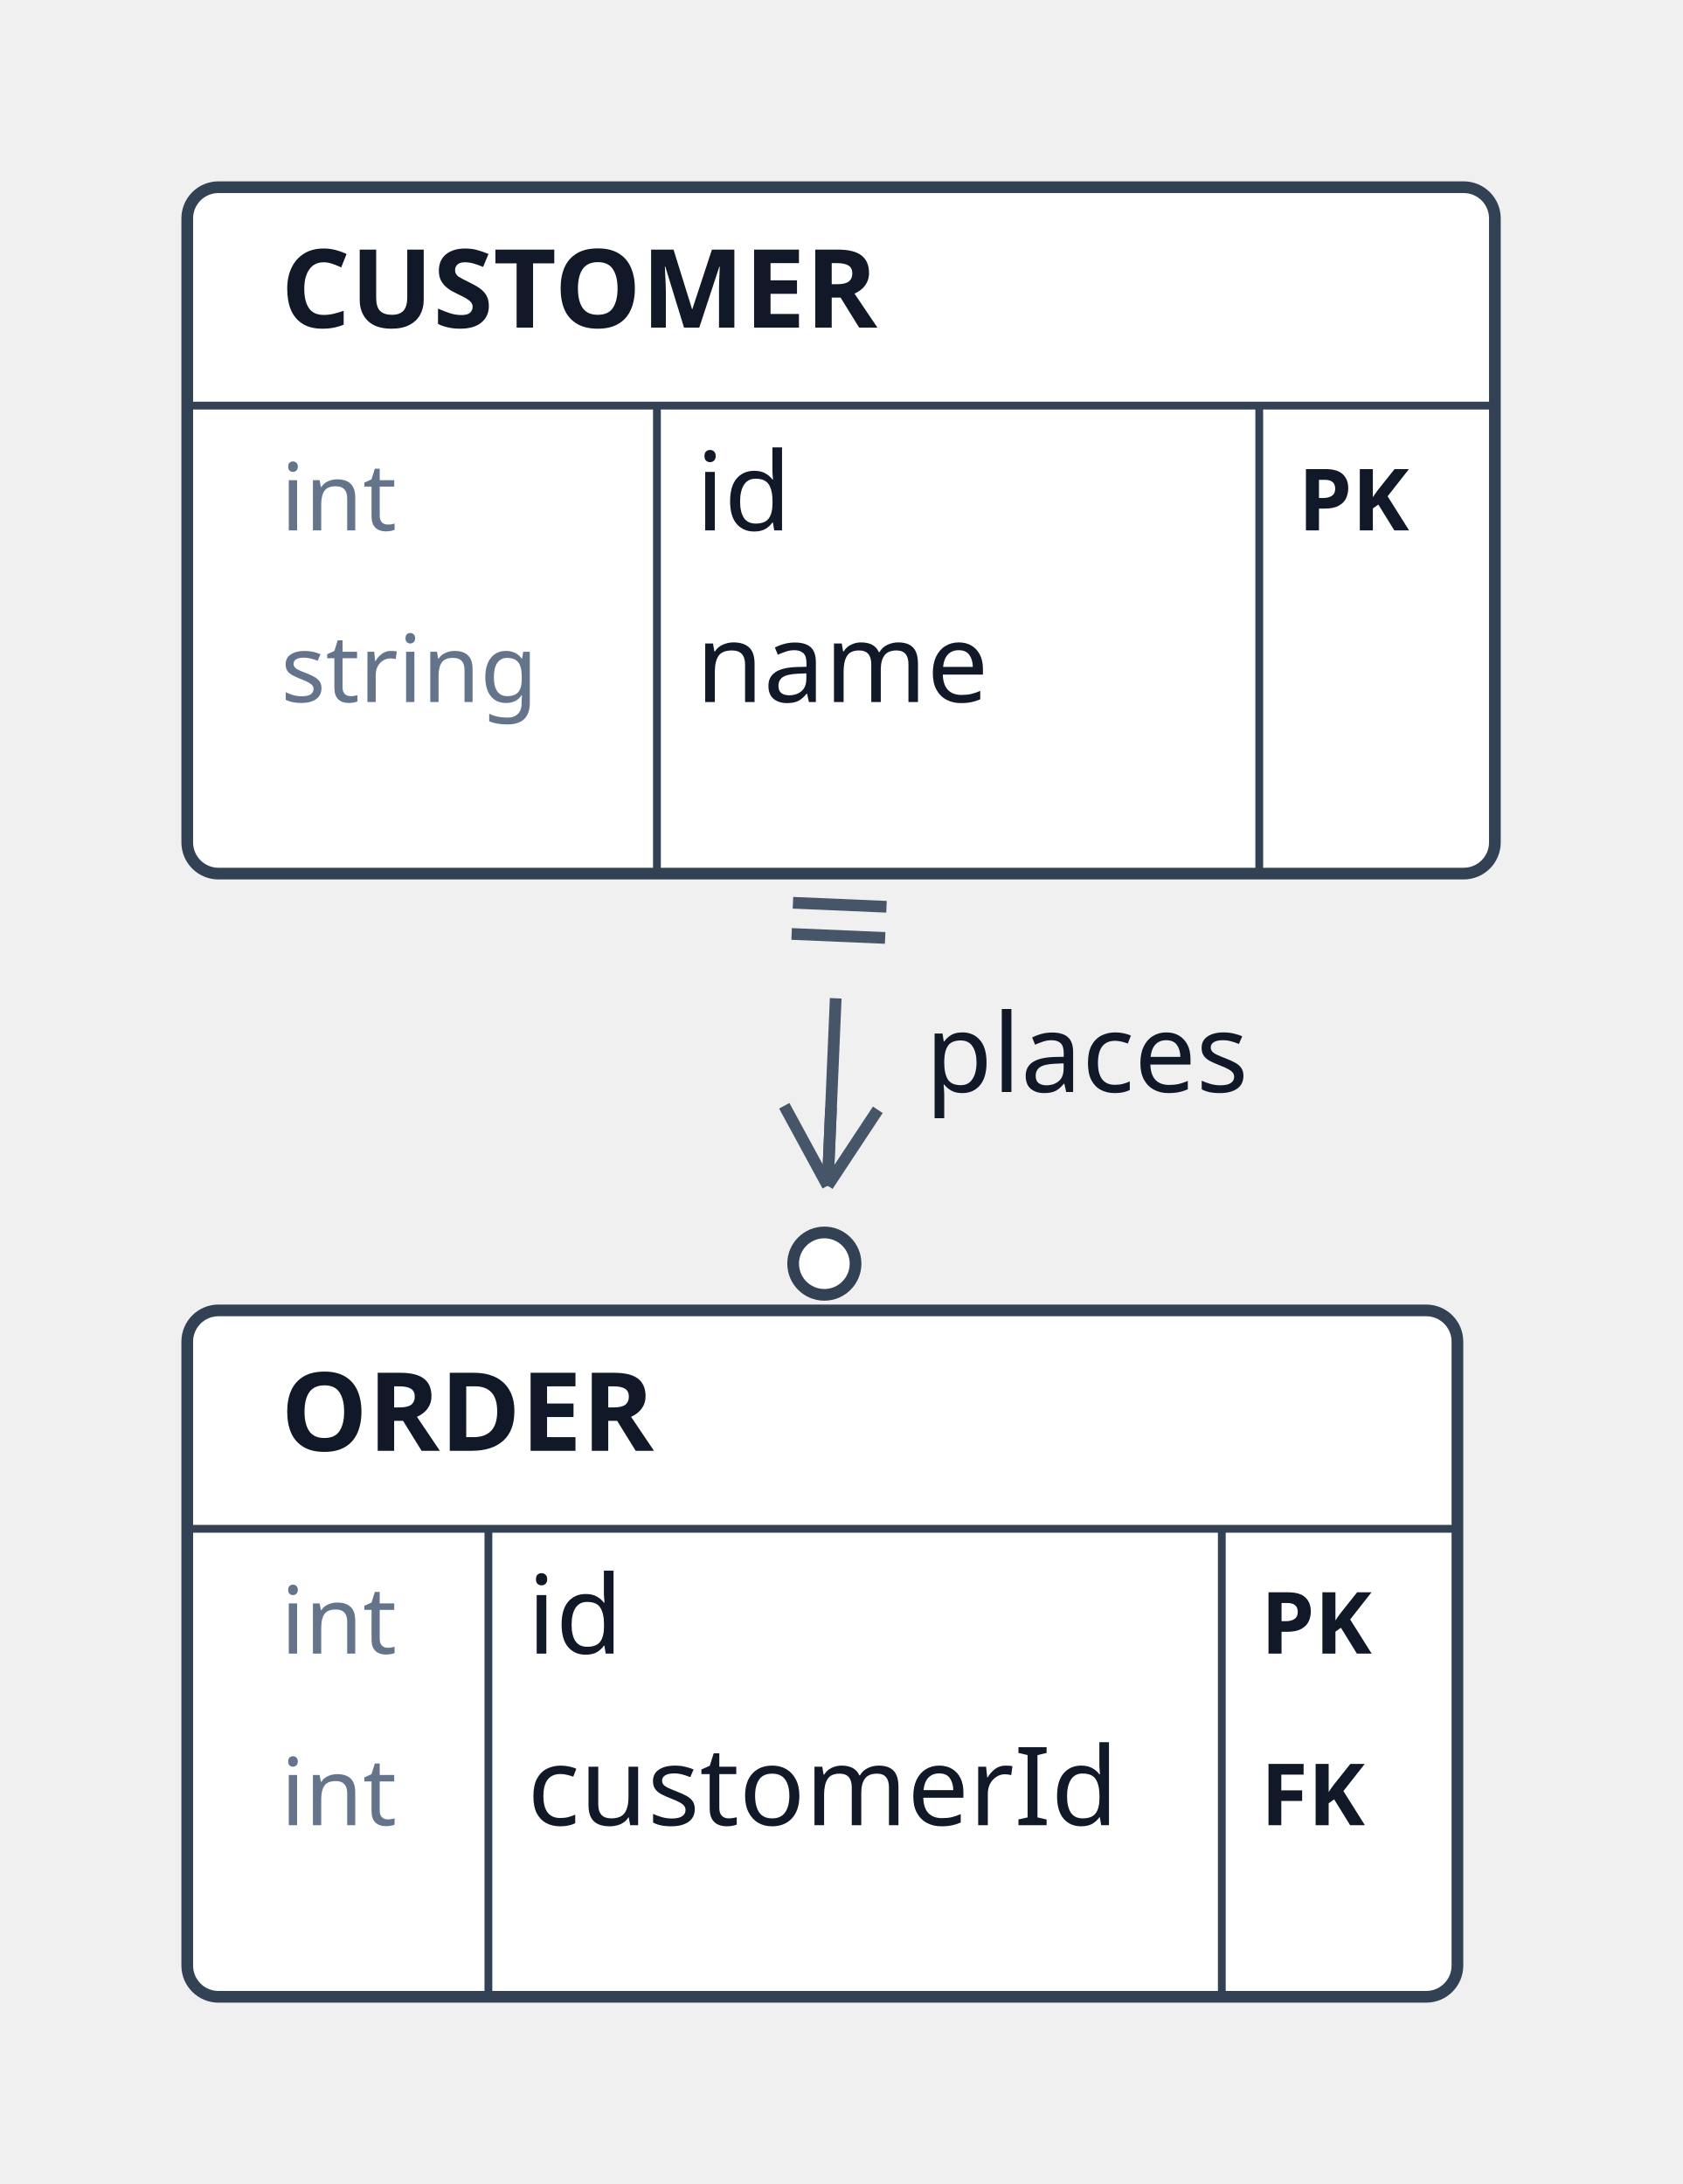
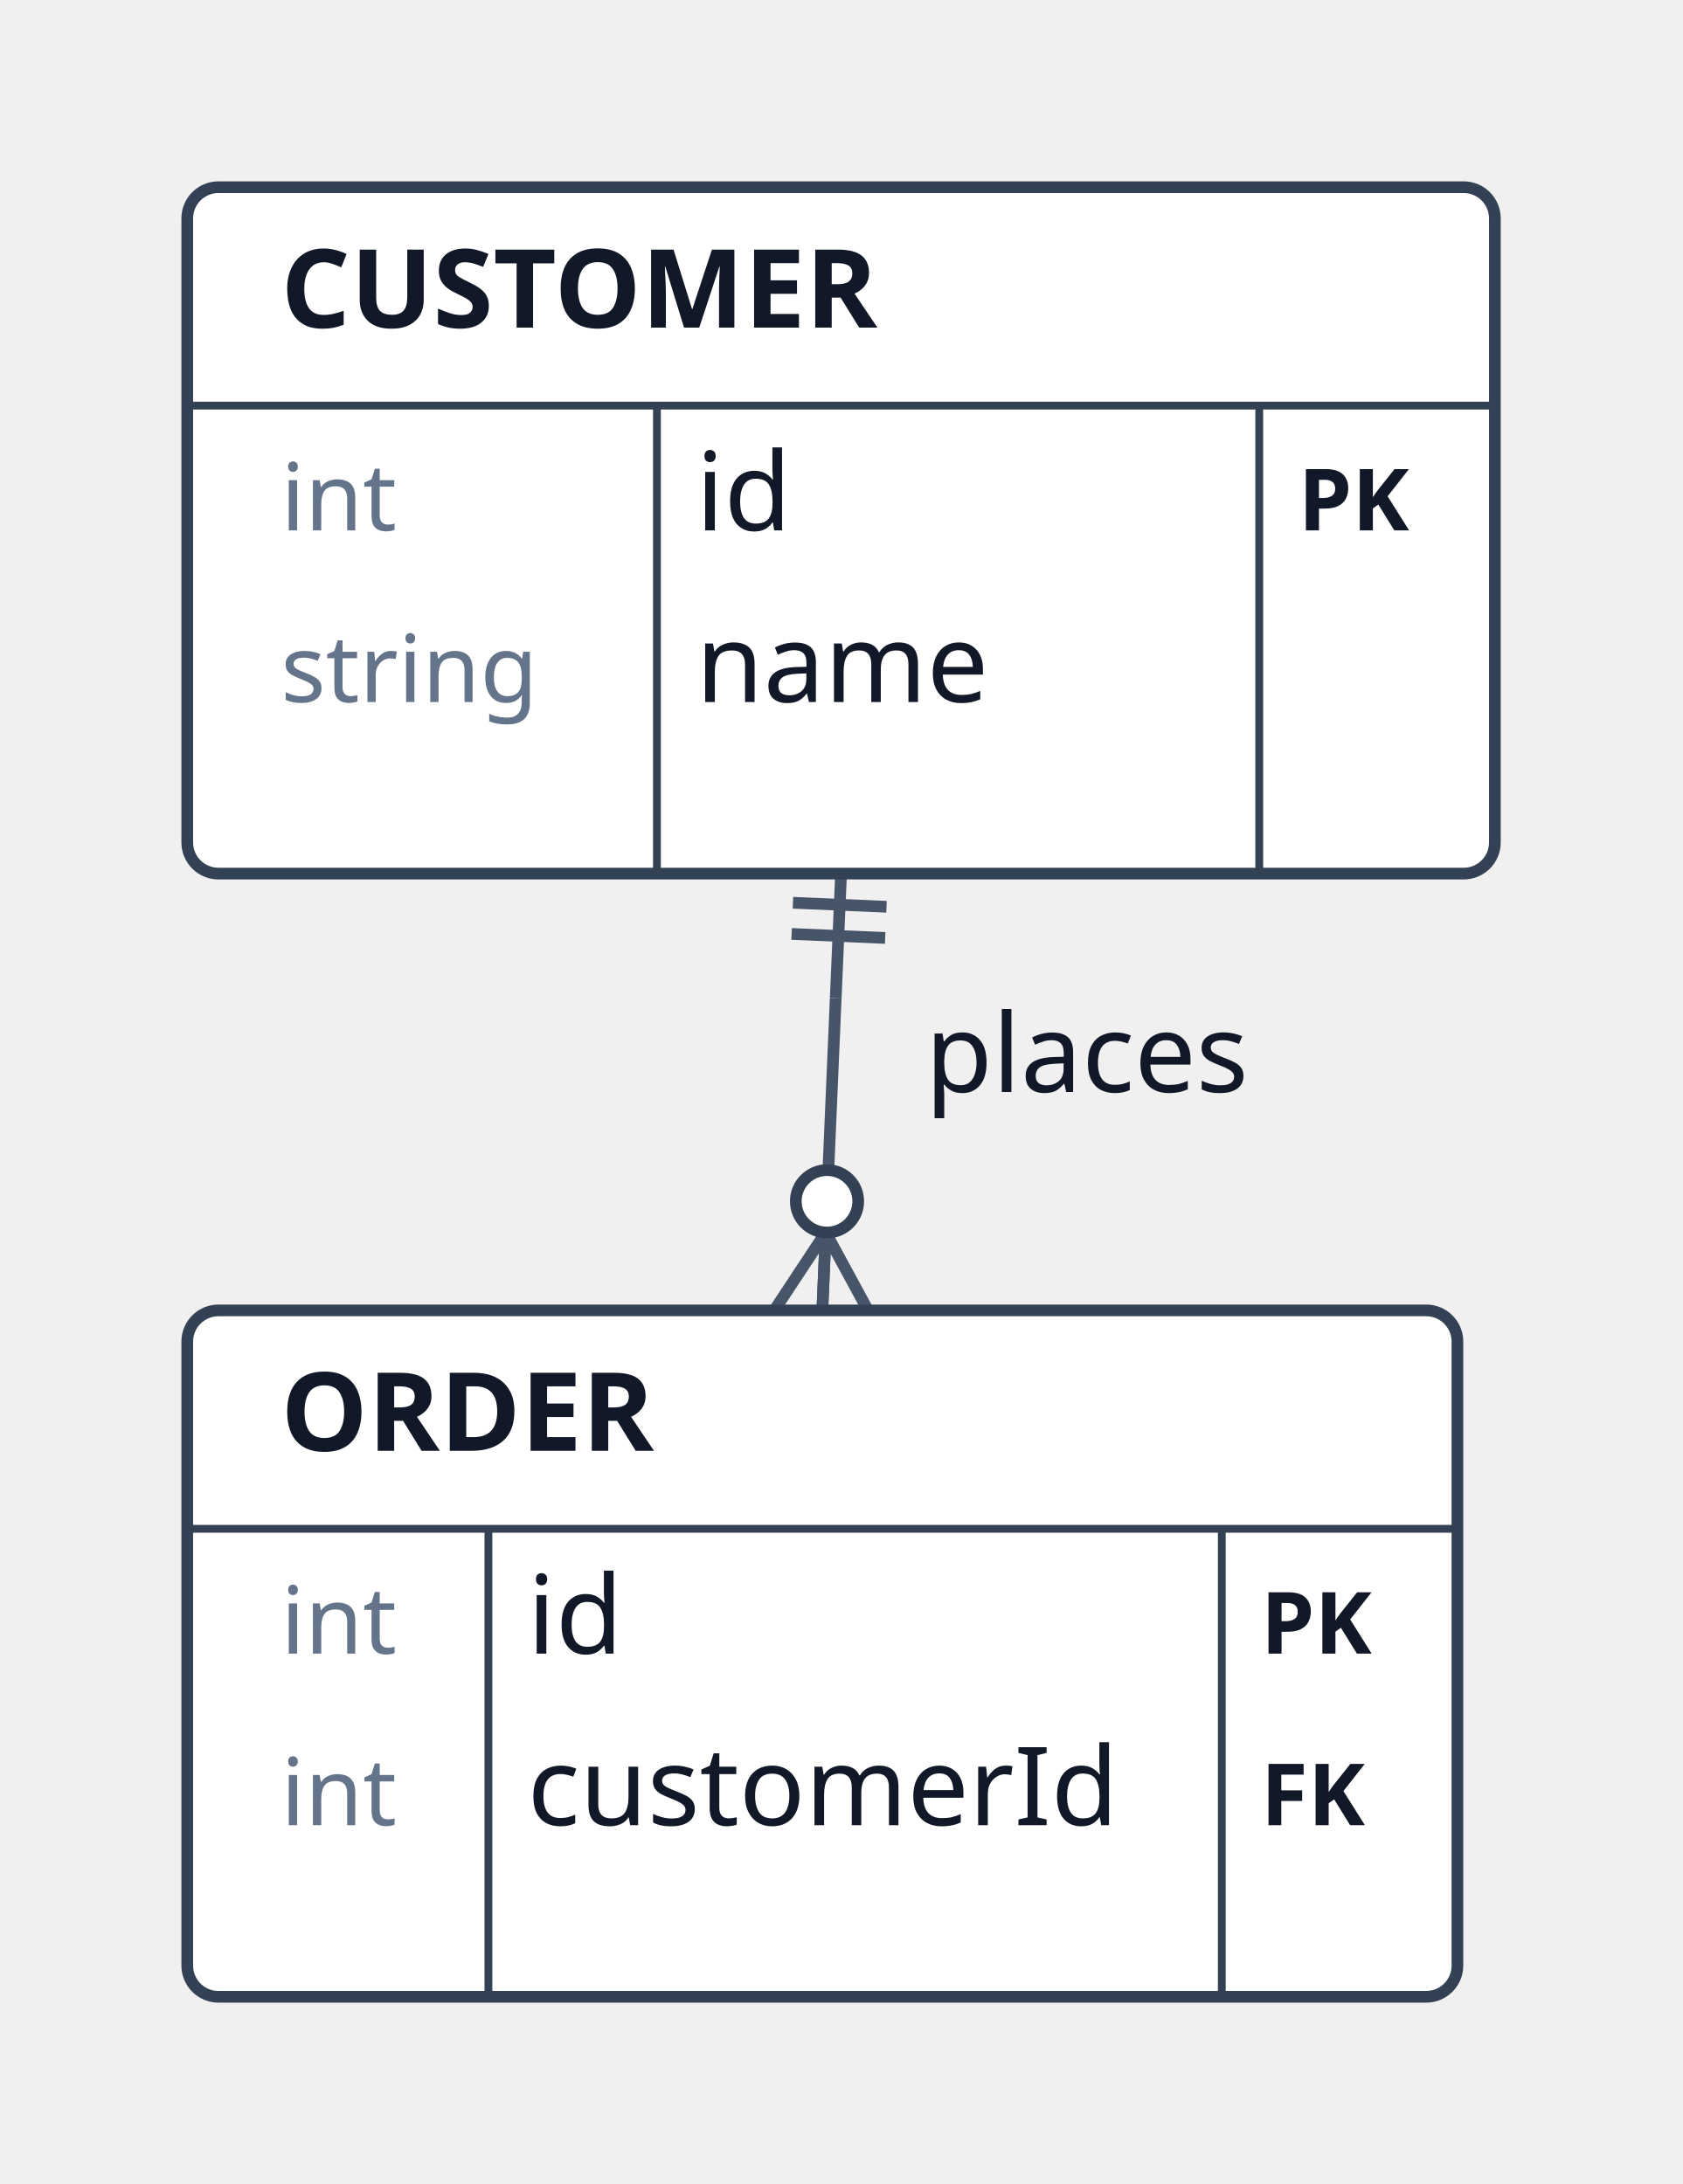
<svg xmlns="http://www.w3.org/2000/svg" width="215.6" height="280" viewBox="0 0 215.6 280" role="img">
  <line x1="107.115" y1="127.985" x2="106.085" y2="152.015" stroke="#475569" stroke-width="1.5" fill="none" />
+   <line x1="107.8" y1="112" x2="107.115" y2="127.985" stroke="#475569" stroke-width="1.5" fill="none" />
  <line x1="101.634" y1="115.739" x2="113.623" y2="116.253" stroke="#475569" stroke-width="1.5" fill="none" />
  <line x1="101.463" y1="119.736" x2="113.452" y2="120.25" stroke="#475569" stroke-width="1.5" fill="none" />
-   <ellipse cx="105.657" cy="162.006" rx="4" ry="4" fill="#ffffff" fill-opacity="1" stroke="#334155" stroke-width="1.5" />
-   <line x1="106.513" y1="142.024" x2="106.085" y2="152.015" stroke="#475569" stroke-width="1.5" fill="none" />
-   <line x1="112.508" y1="142.281" x2="106.085" y2="152.015" stroke="#475569" stroke-width="1.5" fill="none" />
-   <line x1="100.519" y1="141.767" x2="106.085" y2="152.015" stroke="#475569" stroke-width="1.5" fill="none" />
+   <line x1="105.4" y1="168" x2="106.085" y2="152.015" stroke="#475569" stroke-width="1.5" fill="none" />
+   <line x1="105.828" y1="158.009" x2="105.4" y2="168" stroke="#475569" stroke-width="1.5" fill="none" />
+   <line x1="105.828" y1="158.009" x2="111.394" y2="168.257" stroke="#475569" stroke-width="1.5" fill="none" />
+   <line x1="105.828" y1="158.009" x2="99.406" y2="167.743" stroke="#475569" stroke-width="1.5" fill="none" />
+   <ellipse cx="105.999" cy="154.013" rx="4" ry="4" fill="#ffffff" fill-opacity="1" stroke="#334155" stroke-width="1.5" />
  <text x="118.6" y="140" text-anchor="start" font-family="sans-serif" font-size="14" font-weight="400" fill="#111827">places</text>
  <rect x="24" y="24" width="167.6" height="88" rx="4" fill="#ffffff" stroke="#334155" stroke-width="1.5" />
  <text x="36" y="42" text-anchor="start" font-family="sans-serif" font-size="14" font-weight="600" fill="#111827">CUSTOMER</text>
  <line x1="24" y1="52" x2="191.6" y2="52" stroke="#334155" stroke-width="1" fill="none" />
  <line x1="84.2" y1="52" x2="84.2" y2="112" stroke="#334155" stroke-width="1" fill="none" />
  <line x1="161.4" y1="52" x2="161.4" y2="112" stroke="#334155" stroke-width="1" fill="none" />
  <text x="36" y="68" text-anchor="start" font-family="sans-serif" font-size="12" font-weight="400" fill="#64748b">int</text>
  <text x="89.2" y="68" text-anchor="start" font-family="sans-serif" font-size="14" font-weight="400" fill="#111827">id</text>
  <text x="166.4" y="68" text-anchor="start" font-family="sans-serif" font-size="11" font-weight="600" fill="#111827">PK</text>
  <text x="36" y="90" text-anchor="start" font-family="sans-serif" font-size="12" font-weight="400" fill="#64748b">string</text>
  <text x="89.2" y="90" text-anchor="start" font-family="sans-serif" font-size="14" font-weight="400" fill="#111827">name</text>
  <rect x="24" y="168" width="162.8" height="88" rx="4" fill="#ffffff" stroke="#334155" stroke-width="1.5" />
  <text x="36" y="186" text-anchor="start" font-family="sans-serif" font-size="14" font-weight="600" fill="#111827">ORDER</text>
  <line x1="24" y1="196" x2="186.8" y2="196" stroke="#334155" stroke-width="1" fill="none" />
  <line x1="62.6" y1="196" x2="62.6" y2="256" stroke="#334155" stroke-width="1" fill="none" />
  <line x1="156.6" y1="196" x2="156.6" y2="256" stroke="#334155" stroke-width="1" fill="none" />
  <text x="36" y="212" text-anchor="start" font-family="sans-serif" font-size="12" font-weight="400" fill="#64748b">int</text>
  <text x="67.6" y="212" text-anchor="start" font-family="sans-serif" font-size="14" font-weight="400" fill="#111827">id</text>
  <text x="161.6" y="212" text-anchor="start" font-family="sans-serif" font-size="11" font-weight="600" fill="#111827">PK</text>
  <text x="36" y="234" text-anchor="start" font-family="sans-serif" font-size="12" font-weight="400" fill="#64748b">int</text>
  <text x="67.6" y="234" text-anchor="start" font-family="sans-serif" font-size="14" font-weight="400" fill="#111827">customerId</text>
  <text x="161.6" y="234" text-anchor="start" font-family="sans-serif" font-size="11" font-weight="600" fill="#111827">FK</text>
</svg>
